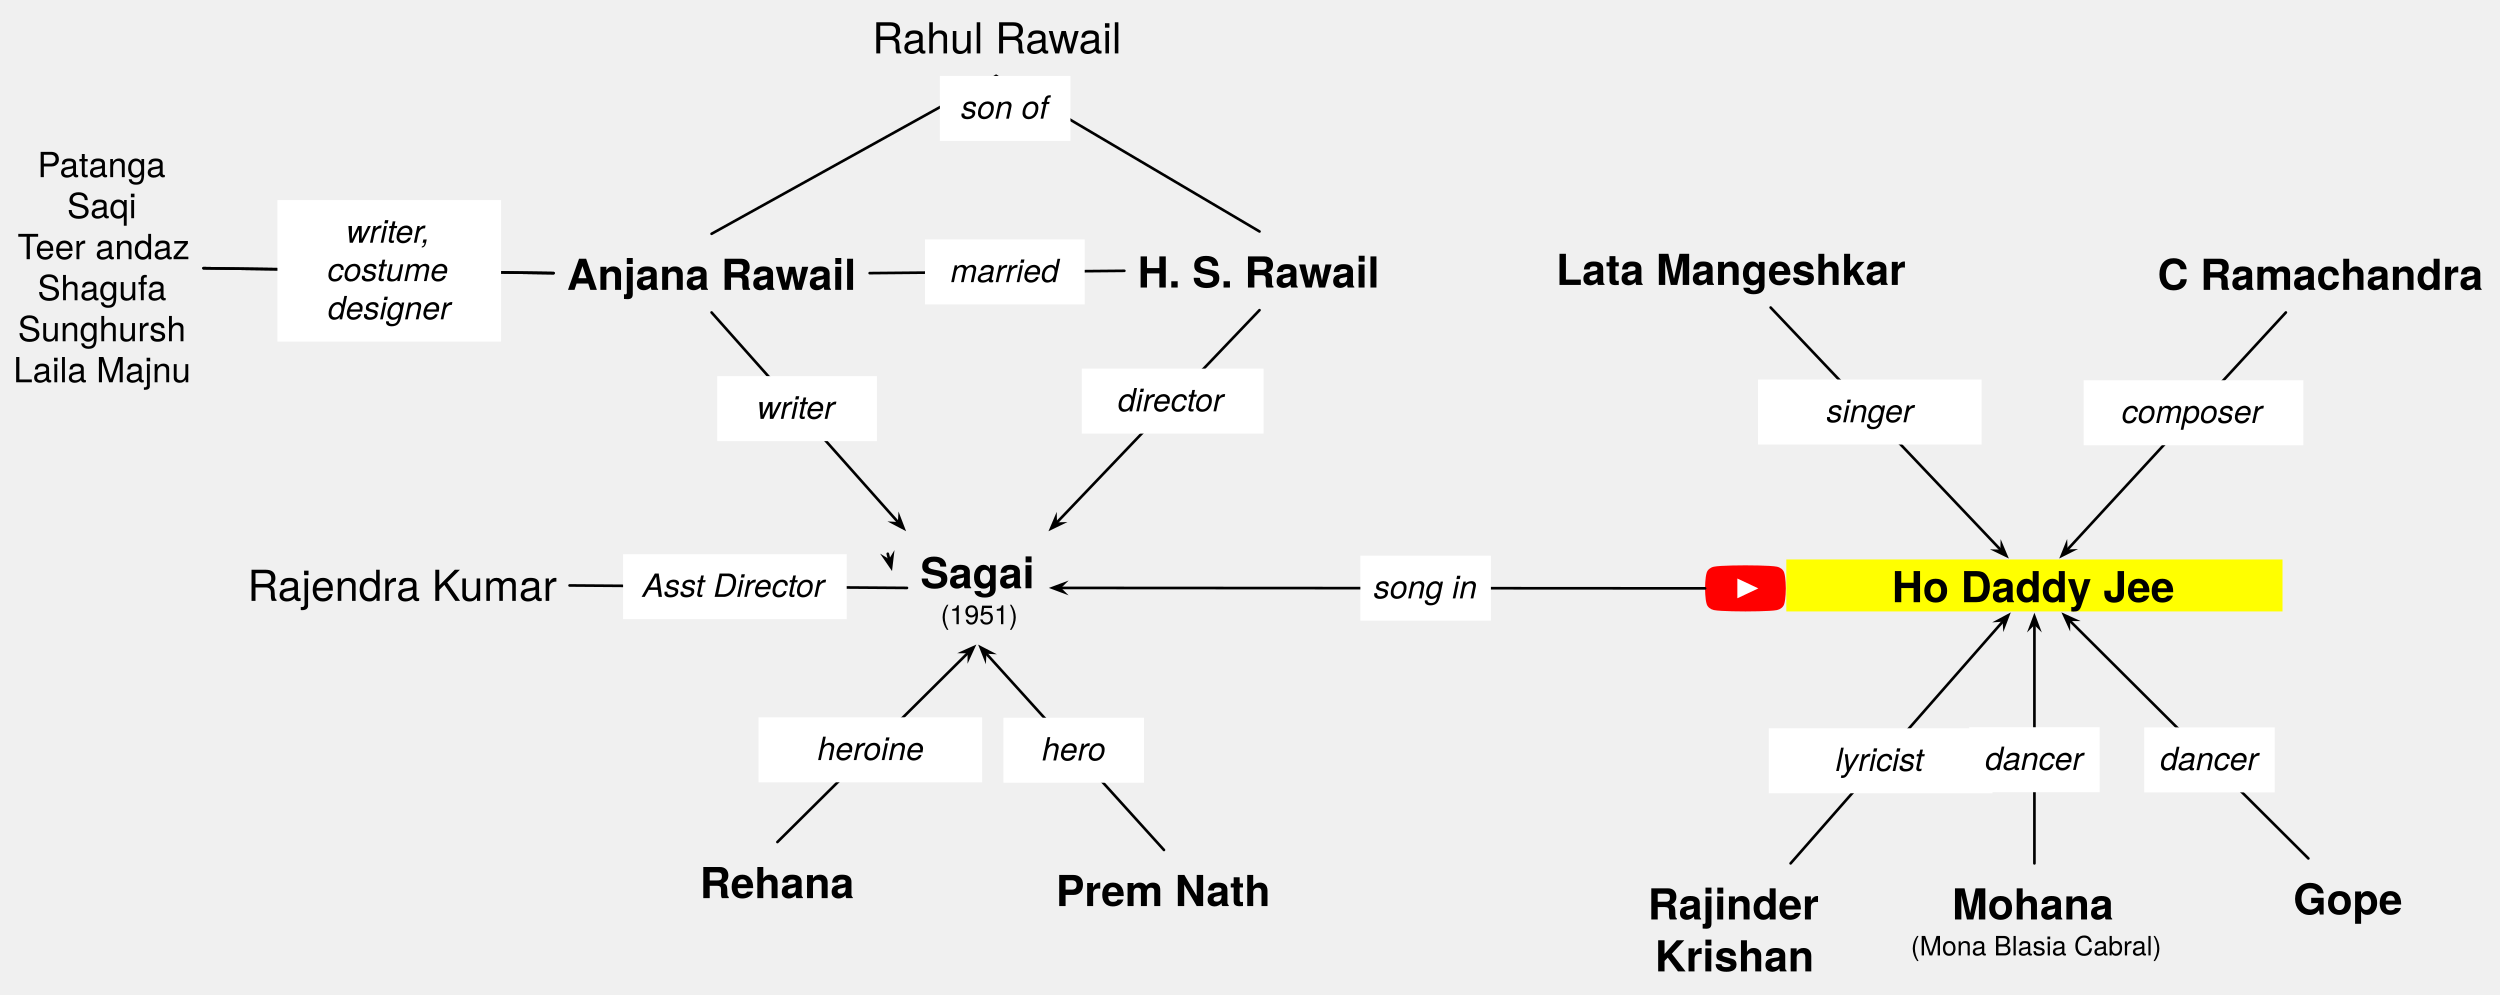
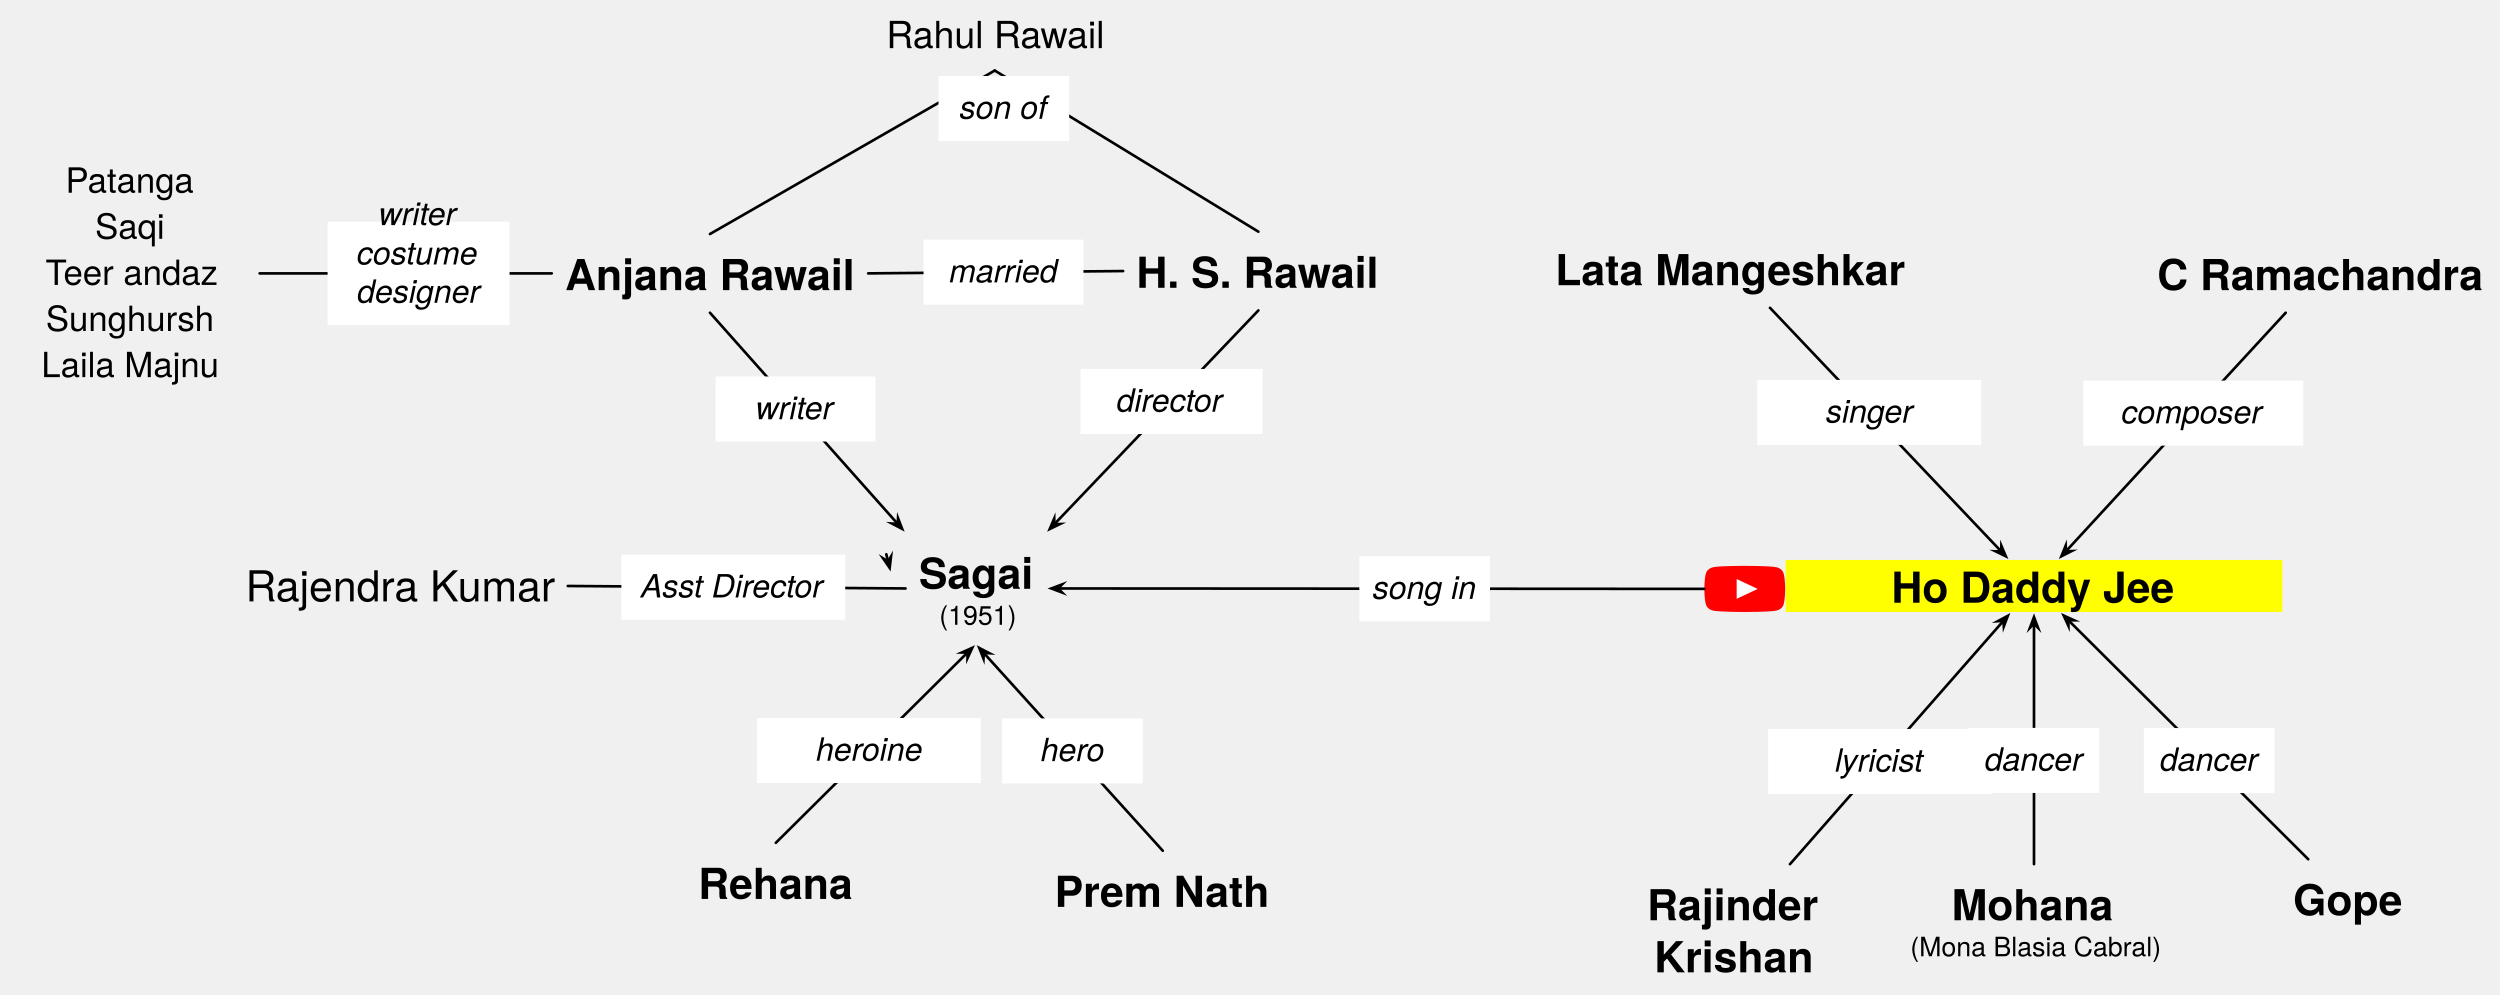
- <svg xmlns="http://www.w3.org/2000/svg" xmlns:xlink="http://www.w3.org/1999/xlink" version="1.1" viewBox="-114.069 -14.904 936.238 372.256" width="936.238" height="372.256">
+ <svg xmlns="http://www.w3.org/2000/svg" xmlns:xlink="http://www.w3.org/1999/xlink" version="1.1" viewBox="-113.222 -14.904 935.391 372.256" width="935.391" height="372.256">
  <defs>
    <marker orient="auto" overflow="visible" markerUnits="strokeWidth" id="SharpArrow_Marker" stroke-linejoin="miter" stroke-miterlimit="10" viewBox="-3 -3 7 6" markerWidth="7" markerHeight="6" color="black">
      <g>
        <path d="M 2.5 0 L -1.5 -1.5 L 0 0 L 0 0 L -1.5 1.5 Z" fill="currentColor" stroke="currentColor" stroke-width="1" />
      </g>
    </marker>
  </defs>
  <g id="Canvas_1" fill="none" stroke-opacity="1" stroke="none" stroke-dasharray="none" fill-opacity="1">
    <g id="Canvas_1_Layer_1">
      <g id="Graphic_64">
        <a target="_blank" xlink:href="https://en.wikipedia.org/wiki/Sagai_(film)">
          <text transform="translate(230.5819 189.3971)" fill="black">
            <tspan font-family="Helvetica Neue" font-weight="bold" font-size="16" fill="black" x="0" y="16" xml:space="preserve">Sagai</tspan>
            <tspan font-family="Helvetica Neue" font-size="10" fill="black" x="7.618" y="29.464" xml:space="preserve">(1951)</tspan>
          </text>
        </a>
      </g>
      <g id="Graphic_63">
        <a target="_blank" xlink:href="https://www.youtube.com/watch?v=zsm4JinSBSE">
          <rect x="554.898" y="194.614" width="185.824" height="19.464" fill="yellow" />
          <text transform="translate(554.8984 194.6141)" fill="black">
            <tspan font-family="Helvetica Neue" font-weight="bold" font-size="16" fill="black" x="39.568" y="16" xml:space="preserve">Ho Daddy Jee</tspan>
          </text>
        </a>
      </g>
      <g id="Group_60">
        <g id="Graphic_62">
          <a target="_blank" xlink:href="https://www.youtube.com/watch?v=cbErQRZZNKY">
            <path d="M 554.082 199.507 C 553.733 198.445 552.71 197.61 551.408 197.326 C 549.049 196.81 539.589 196.81 539.589 196.81 C 539.589 196.81 530.129 196.81 527.771 197.326 C 526.468 197.61 525.445 198.445 525.096 199.507 C 524.464 201.43 524.464 205.444 524.464 205.444 C 524.464 205.444 524.464 209.459 525.096 211.382 C 525.445 212.444 526.468 213.278 527.771 213.562 C 530.129 214.078 539.589 214.078 539.589 214.078 C 539.589 214.078 549.049 214.078 551.408 213.562 C 552.71 213.278 553.733 212.444 554.082 211.382 C 554.715 209.459 554.715 205.444 554.715 205.444 C 554.715 205.444 554.712 201.43 554.082 199.507 Z" fill="red" />
          </a>
        </g>
        <g id="Graphic_61">
          <a target="_blank" xlink:href="https://www.youtube.com/watch?v=cbErQRZZNKY">
            <path d="M 536.561 209.144 L 544.42 205.445 L 536.561 201.745 Z" fill="white" />
          </a>
        </g>
      </g>
      <g id="Graphic_58">
        <a target="_blank" xlink:href="https://en.wikipedia.org/wiki/H._S._Rawail">
          <text transform="translate(311.9906 76.78318)" fill="black">
            <tspan font-family="Helvetica Neue" font-weight="bold" font-size="16" fill="black" x="0" y="16" xml:space="preserve">H. S. Rawail</tspan>
          </text>
        </a>
      </g>
      <g id="Line_57">
        <line x1="357.607" y1="101.247" x2="281.276" y2="181.214" marker-end="url(#SharpArrow_Marker)" stroke="black" stroke-linecap="round" stroke-linejoin="round" stroke-width="1" />
      </g>
      <g id="Graphic_56">
        <rect x="291.051" y="123.144" width="68.08" height="24.336" fill="white" />
        <text transform="translate(296.0508 128.1441)" fill="black">
          <tspan font-family="Helvetica Neue" font-style="italic" font-size="12" fill="black" x="8.484" y="11" xml:space="preserve">director</tspan>
        </text>
      </g>
      <g id="Graphic_22">
        <a target="_blank" xlink:href="https://en.wikipedia.org/wiki/Rajendra_Krishan">
          <text transform="translate(500.8316 313.4245)" fill="black">
            <tspan font-family="Helvetica Neue" font-weight="bold" font-size="16" fill="black" x="2.224" y="16" xml:space="preserve">Rajinder </tspan>
            <tspan font-family="Helvetica Neue" font-weight="bold" font-size="16" fill="black" x="4.888" y="35.464" xml:space="preserve">Krishan</tspan>
          </text>
        </a>
      </g>
      <g id="Line_18">
        <line x1="556.509" y1="308.425" x2="636.371" y2="217.386" marker-end="url(#SharpArrow_Marker)" stroke="black" stroke-linecap="round" stroke-linejoin="round" stroke-width="1" />
      </g>
      <g id="Graphic_17">
        <rect x="548.344" y="257.832" width="83.744" height="24.336" fill="white" />
        <text transform="translate(553.344 262.8323)" fill="black">
          <tspan font-family="Helvetica Neue" font-style="italic" font-size="12" fill="black" x="19.994" y="11" xml:space="preserve">lyricist</tspan>
        </text>
      </g>
      <g id="Graphic_66">
        <a target="_blank" xlink:href="https://en.wikipedia.org/wiki/Lata_Mangeshkar">
          <text transform="translate(468.6716 75.80366)" fill="black">
            <tspan font-family="Helvetica Neue" font-weight="bold" font-size="16" fill="black" x="21316282e-20" y="16" xml:space="preserve">Lata Mangeshkar</tspan>
          </text>
        </a>
      </g>
      <g id="Line_67">
        <line x1="549.03" y1="100.268" x2="635.545" y2="191.423" marker-end="url(#SharpArrow_Marker)" stroke="black" stroke-linecap="round" stroke-linejoin="round" stroke-width="1" />
      </g>
      <g id="Graphic_68">
        <rect x="544.297" y="127.231" width="83.744" height="24.336" fill="white" />
        <text transform="translate(549.297 132.2308)" fill="black">
          <tspan font-family="Helvetica Neue" font-style="italic" font-size="12" fill="black" x="20.654" y="11" xml:space="preserve">singer</tspan>
        </text>
      </g>
      <g id="Line_85">
        <line x1="524.464" y1="205.434" x2="282.638" y2="205.272" marker-end="url(#SharpArrow_Marker)" stroke="black" stroke-linecap="round" stroke-linejoin="round" stroke-width="1" />
      </g>
      <g id="Graphic_91">
        <rect x="395.379" y="193.196" width="48.892" height="24.336" fill="white" />
        <text transform="translate(400.3794 198.196)" fill="black">
          <tspan font-family="Helvetica Neue" font-style="italic" font-size="12" fill="black" x="0" y="11" xml:space="preserve">song in</tspan>
        </text>
      </g>
      <g id="Graphic_97">
        <a target="_blank" xlink:href="https://en.wikipedia.org/wiki/C._Ramchandra">
          <text transform="translate(693.9209 77.64957)" fill="black">
            <tspan font-family="Helvetica Neue" font-weight="bold" font-size="16" fill="black" x="0" y="16" xml:space="preserve">C Ramachandra</tspan>
          </text>
        </a>
      </g>
      <g id="Line_98">
        <line x1="741.975" y1="102.114" x2="659.755" y2="191.378" marker-end="url(#SharpArrow_Marker)" stroke="black" stroke-linecap="round" stroke-linejoin="round" stroke-width="1" />
      </g>
      <g id="Graphic_99">
        <rect x="666.251" y="127.498" width="82.272" height="24.336" fill="white" />
        <text transform="translate(671.2506 132.4978)" fill="black">
          <tspan font-family="Helvetica Neue" font-style="italic" font-size="12" fill="black" x="9.25" y="11" xml:space="preserve">composer</tspan>
        </text>
      </g>
      <g id="Graphic_100">
        <a target="_blank" xlink:href="https://en.wikipedia.org/wiki/Mohana_Cabral">
          <text transform="translate(601.5155 313.4245)" fill="black">
            <tspan font-family="Helvetica Neue" font-weight="bold" font-size="16" fill="black" x="15.479" y="16" xml:space="preserve">Mohana</tspan>
            <tspan font-family="Helvetica Neue" font-size="10" fill="black" x="7105427e-20" y="29.464" xml:space="preserve">(Mona Blasia Cabral)</tspan>
          </text>
        </a>
      </g>
      <g id="Graphic_101">
        <a target="_blank" xlink:href="https://en.wikipedia.org/wiki/Gope_(actor)">
          <text transform="translate(744.7511 311.5786)" fill="black">
            <tspan font-family="Helvetica Neue" font-weight="bold" font-size="16" fill="black" x="50803806e-20" y="16" xml:space="preserve">Gope</tspan>
          </text>
        </a>
      </g>
      <g id="Line_102">
        <line x1="647.811" y1="308.425" x2="647.811" y2="218.478" marker-end="url(#SharpArrow_Marker)" stroke="black" stroke-linecap="round" stroke-linejoin="round" stroke-width="1" />
      </g>
      <g id="Line_103">
        <line x1="750.407" y1="306.579" x2="660.694" y2="217.184" marker-end="url(#SharpArrow_Marker)" stroke="black" stroke-linecap="round" stroke-linejoin="round" stroke-width="1" />
      </g>
      <g id="Graphic_104">
        <rect x="623.365" y="257.442" width="48.892" height="24.336" fill="white" />
        <text transform="translate(628.3645 262.4425)" fill="black">
          <tspan font-family="Helvetica Neue" font-style="italic" font-size="12" fill="black" x=".996" y="11" xml:space="preserve">dancer</tspan>
        </text>
      </g>
      <g id="Graphic_105">
        <rect x="688.921" y="257.502" width="48.892" height="24.336" fill="white" />
        <text transform="translate(693.9209 262.5021)" fill="black">
          <tspan font-family="Helvetica Neue" font-style="italic" font-size="12" fill="black" x=".996" y="11" xml:space="preserve">dancer</tspan>
        </text>
      </g>
      <g id="Graphic_116">
        <a target="_blank" xlink:href="https://en.wikipedia.org/wiki/Rehana_(actress)">
          <text transform="translate(148.0262 305.4386)" fill="black">
            <tspan font-family="Helvetica Neue" font-weight="bold" font-size="16" fill="black" x="8739676e-19" y="16" xml:space="preserve">Rehana</tspan>
          </text>
        </a>
      </g>
      <g id="Line_117">
        <line x1="218.398" y1="192.486" x2="219.052" y2="195.147" marker-end="url(#SharpArrow_Marker)" stroke="black" stroke-linecap="round" stroke-linejoin="round" stroke-width="1" />
      </g>
      <g id="Line_118">
        <line x1="177.066" y1="300.439" x2="248.787" y2="229.241" marker-end="url(#SharpArrow_Marker)" stroke="black" stroke-linecap="round" stroke-linejoin="round" stroke-width="1" />
      </g>
      <g id="Graphic_119">
        <rect x="169.99" y="253.728" width="83.744" height="24.336" fill="white" />
        <text transform="translate(174.9904 258.7284)" fill="black">
          <tspan font-family="Helvetica Neue" font-style="italic" font-size="12" fill="black" x="17.09" y="11" xml:space="preserve">heroine</tspan>
        </text>
      </g>
      <g id="Graphic_120">
        <a target="_blank" xlink:href="https://en.wikipedia.org/wiki/Prem_Nath">
          <text transform="translate(281.3802 308.405)" fill="black">
            <tspan font-family="Helvetica Neue" font-weight="bold" font-size="16" fill="black" x="31974423e-20" y="16" xml:space="preserve">Prem Nath</tspan>
          </text>
        </a>
      </g>
      <g id="Line_121">
        <line x1="321.828" y1="303.405" x2="254.862" y2="229.404" marker-end="url(#SharpArrow_Marker)" stroke="black" stroke-linecap="round" stroke-linejoin="round" stroke-width="1" />
      </g>
      <g id="Graphic_133">
        <a target="_blank" xlink:href="https://en.wikipedia.org/wiki/H._S._Rawail">
          <text transform="translate(98.21679 77.64957)" fill="black">
            <tspan font-family="Helvetica Neue" font-weight="bold" font-size="16" fill="black" x="7247536e-19" y="16" xml:space="preserve">Anjana Rawail</tspan>
          </text>
        </a>
      </g>
      <g id="Line_134">
        <line x1="152.417" y1="102.114" x2="222.658" y2="181.109" marker-end="url(#SharpArrow_Marker)" stroke="black" stroke-linecap="round" stroke-linejoin="round" stroke-width="1" />
      </g>
      <g id="Line_135">
        <line x1="211.617" y1="87.382" x2="306.991" y2="86.515" stroke="black" stroke-linecap="round" stroke-linejoin="round" stroke-width="1" />
      </g>
      <g id="Graphic_137">
        <rect x="232.333" y="74.754" width="59.819" height="24.336" fill="white" />
        <text transform="translate(237.3332 79.75374)" fill="black">
          <tspan font-family="Helvetica Neue" font-style="italic" font-size="12" fill="black" x="4.575" y="11" xml:space="preserve">married</tspan>
        </text>
      </g>
      <g id="Graphic_138">
        <rect x="154.526" y="125.955" width="59.819" height="24.336" fill="white" />
        <text transform="translate(159.5263 130.9548)" fill="black">
          <tspan font-family="Helvetica Neue" font-style="italic" font-size="12" fill="black" x="9.915" y="11" xml:space="preserve">writer</tspan>
        </text>
      </g>
      <g id="Graphic_139">
-         <text transform="translate(212.6088 -9.903601)" fill="black">
-           <tspan font-family="Helvetica Neue" font-size="16" fill="black" x="58264504e-20" y="15" xml:space="preserve">Rahul Rawail</tspan>
+         <text transform="translate(218.4038 -9.903601)" fill="black">
+           <tspan font-family="Helvetica Neue" font-size="14" fill="black" x="5115908e-19" y="13" xml:space="preserve">Rahul Rawail</tspan>
        </text>
      </g>
      <g id="Line_140">
-         <line x1="258.969" y1="13.544" x2="152.417" y2="72.65" stroke="black" stroke-linecap="round" stroke-linejoin="round" stroke-width="1" />
+         <line x1="258.969" y1="11.488" x2="152.417" y2="72.65" stroke="black" stroke-linecap="round" stroke-linejoin="round" stroke-width="1" />
      </g>
      <g id="Line_141">
-         <line x1="258.969" y1="13.544" x2="357.607" y2="71.783" stroke="black" stroke-linecap="round" stroke-linejoin="round" stroke-width="1" />
+         <line x1="258.969" y1="11.488" x2="357.607" y2="71.783" stroke="black" stroke-linecap="round" stroke-linejoin="round" stroke-width="1" />
      </g>
      <g id="Graphic_142">
        <rect x="237.916" y="13.544" width="48.892" height="24.336" fill="white" />
        <text transform="translate(242.9161 18.5444)" fill="black">
          <tspan font-family="Helvetica Neue" font-style="italic" font-size="12" fill="black" x="2.892" y="11" xml:space="preserve">son of</tspan>
        </text>
      </g>
      <g id="Graphic_143">
        <text transform="translate(-21.3542 195.1222)" fill="black">
          <tspan font-family="Helvetica Neue" font-size="16" fill="black" x="0" y="15" xml:space="preserve">Rajendra Kumar</tspan>
        </text>
      </g>
      <g id="Line_144">
        <line x1="99.23" y1="204.346" x2="225.582" y2="205.269" stroke="black" stroke-linecap="round" stroke-linejoin="round" stroke-width="1" />
      </g>
      <g id="Graphic_145">
        <rect x="119.273" y="192.63" width="83.744" height="24.336" fill="white" />
        <text transform="translate(124.2732 197.6304)" fill="black">
          <tspan font-family="Helvetica Neue" font-style="italic" font-size="12" fill="black" x="2.318" y="11" xml:space="preserve">Asst Director</tspan>
        </text>
      </g>
      <g id="Graphic_146">
        <rect x="261.703" y="253.889" width="52.656" height="24.336" fill="white" />
        <text transform="translate(266.703 258.8891)" fill="black">
          <tspan font-family="Helvetica Neue" font-style="italic" font-size="12" fill="black" x="9.436" y="11" xml:space="preserve">hero</tspan>
        </text>
      </g>
-       <g id="Graphic_148">
-         <text transform="translate(-109.0692 39.44371)" fill="black">
-           <tspan font-family="Helvetica Neue" font-size="13" fill="black" x="9.035" y="12" xml:space="preserve">Patanga</tspan>
-           <tspan font-family="Helvetica Neue" font-size="13" fill="black" x="20.111" y="27.364" xml:space="preserve">Saqi</tspan>
-           <tspan font-family="Helvetica Neue" font-size="13" fill="black" x="1.579" y="42.728" xml:space="preserve">Teer andaz</tspan>
-           <tspan font-family="Helvetica Neue" font-size="13" fill="black" x="9.035" y="58.092" xml:space="preserve">Shagufa</tspan>
-           <tspan font-family="Helvetica Neue" font-size="13" fill="black" x="1.683" y="73.456" xml:space="preserve">Sunghursh</tspan>
-           <tspan font-family="Helvetica Neue" font-size="13" fill="black" x="7887024e-19" y="88.82" xml:space="preserve">Laila Majnu</tspan>
-         </text>
-       </g>
-       <g id="Line_149">
-         <line x1="93.217" y1="87.382" x2="-37.847" y2="85.536" stroke="black" stroke-linecap="round" stroke-linejoin="round" stroke-width="1" />
-       </g>
      <g id="Line_150">
-         <line x1="93.217" y1="87.382" x2="-37.847" y2="85.536" stroke="black" stroke-linecap="round" stroke-linejoin="round" stroke-width="1" />
+         <line x1="93.217" y1="87.382" x2="-16.069" y2="87.382" stroke="black" stroke-linecap="round" stroke-linejoin="round" stroke-width="1" />
      </g>
      <g id="Graphic_151">
-         <rect x="-10.171" y="60.011" width="83.744" height="53.008" fill="white" />
-         <text transform="translate(-5.170651 65.01124)" fill="black">
-           <tspan font-family="Helvetica Neue" font-style="italic" font-size="12" fill="black" x="20.762" y="11" xml:space="preserve">writer,</tspan>
-           <tspan font-family="Helvetica Neue" font-style="italic" font-size="12" fill="black" x="13.76" y="25.336" xml:space="preserve">costume</tspan>
-           <tspan font-family="Helvetica Neue" font-style="italic" font-size="12" fill="black" x="13.874" y="39.672" xml:space="preserve">designer</tspan>
+         <rect x="9.347" y="68.046" width="68.08" height="38.672" fill="white" />
+         <text transform="translate(14.34715 73.04563)" fill="black">
+           <tspan font-family="Helvetica Neue" font-style="italic" font-size="12" fill="black" x="5.928" y="11" xml:space="preserve">costume</tspan>
+           <tspan font-family="Helvetica Neue" font-style="italic" font-size="12" fill="black" x="6.042" y="25.336" xml:space="preserve">designer</tspan>
+         </text>
+       </g>
+       <g id="Group_158">
+         <g id="Graphic_148">
+           <text transform="translate(-108.2218 45.1975)" fill="black">
+             <tspan font-family="Helvetica Neue" font-size="13" fill="black" x="19.5" y="12" xml:space="preserve">Patanga</tspan>
+           </text>
+         </g>
+         <g id="Graphic_152">
+           <text transform="translate(-108.2218 62.44857)" fill="black">
+             <tspan font-family="Helvetica Neue" font-size="13" fill="black" x="30.576" y="12" xml:space="preserve">Saqi</tspan>
+           </text>
+         </g>
+         <g id="Graphic_153">
+           <text transform="translate(-108.2218 79.69963)" fill="black">
+             <tspan font-family="Helvetica Neue" font-size="13" fill="black" x="12.045" y="12" xml:space="preserve">Teer andaz</tspan>
+           </text>
+         </g>
+         <g id="Graphic_154">
+           <text transform="translate(-108.2218 96.95069)" fill="black">
+             <tspan font-family="Helvetica Neue" font-size="13" fill="black" x="12.149" y="12" xml:space="preserve">Sunghursh</tspan>
+           </text>
+         </g>
+         <g id="Graphic_155">
+           <text transform="translate(-108.2218 114.2018)" fill="black">
+             <tspan font-family="Helvetica Neue" font-size="13" fill="black" x="10.465" y="12" xml:space="preserve">Laila Majnu</tspan>
+           </text>
+         </g>
+       </g>
+       <g id="Graphic_157">
+         <text transform="translate(14.34715 58.33233)" fill="black">
+           <tspan font-family="Helvetica Neue" font-style="italic" font-size="12" fill="black" x="14.046" y="11" xml:space="preserve">writer</tspan>
        </text>
      </g>
    </g>
  </g>
</svg>
